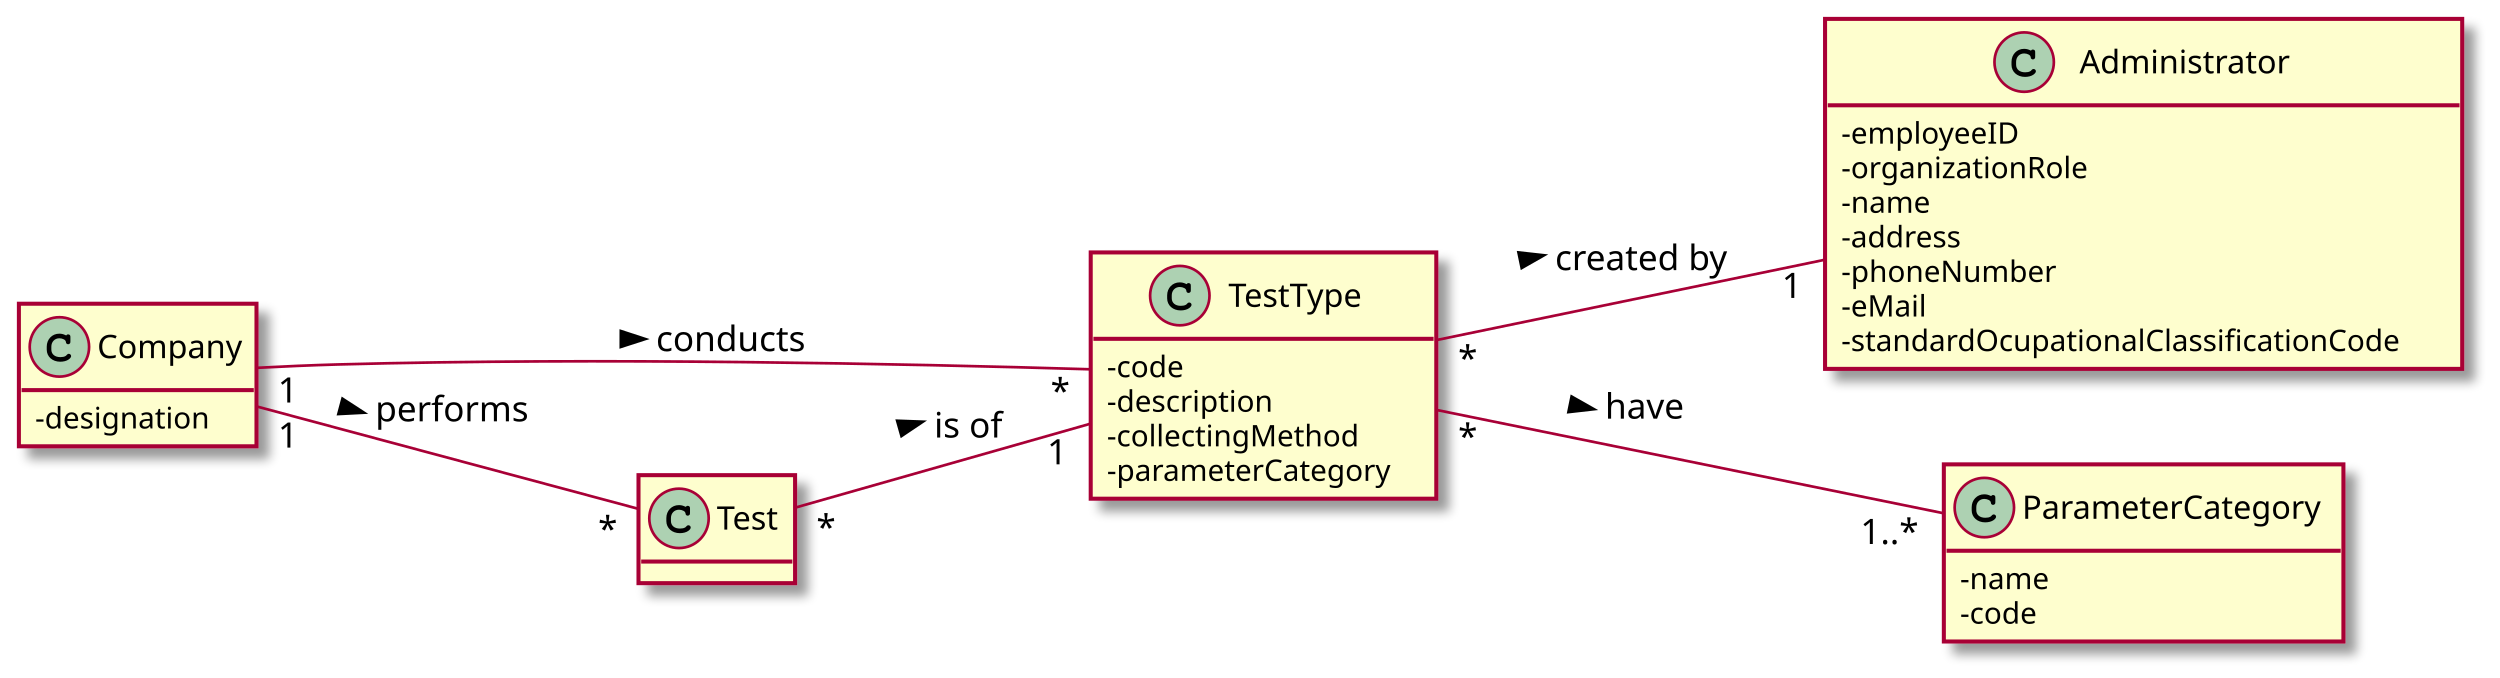
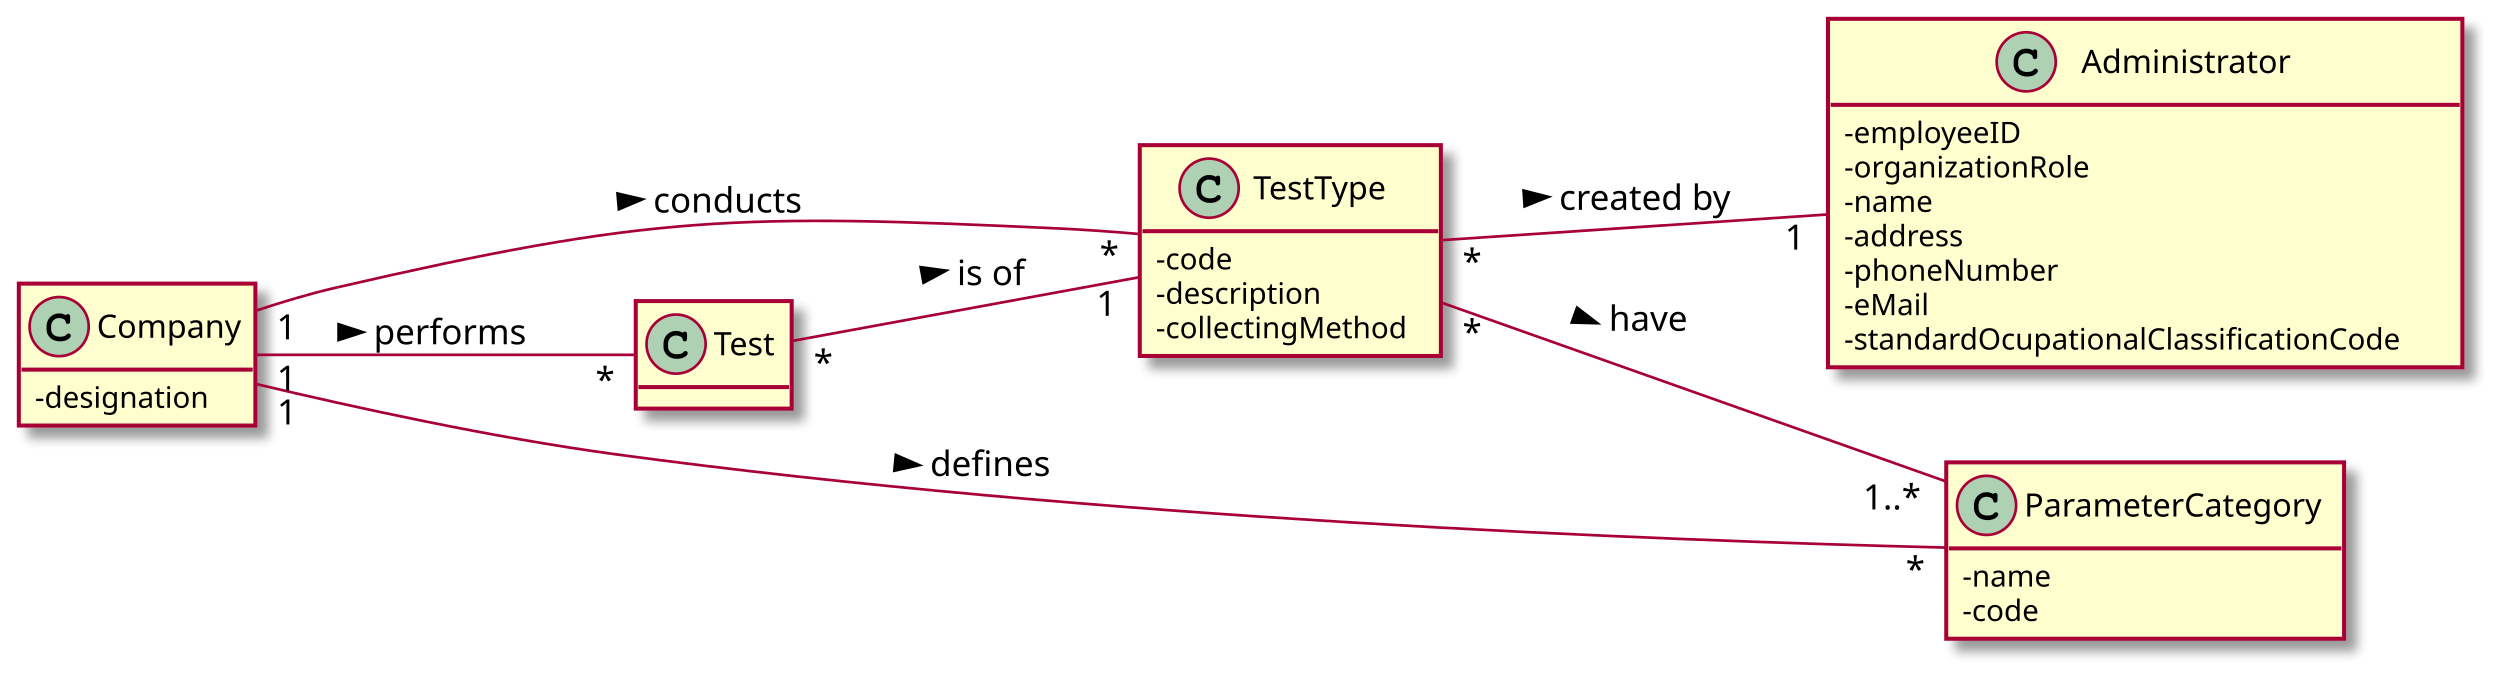
- <svg xmlns="http://www.w3.org/2000/svg" contentScriptType="application/ecmascript" contentStyleType="text/css" height="251px" preserveAspectRatio="none" style="width:926px;height:251px;" version="1.1" viewBox="0 0 926 251" width="926px" zoomAndPan="magnify">
+ <svg xmlns="http://www.w3.org/2000/svg" contentScriptType="application/ecmascript" contentStyleType="text/css" height="251px" preserveAspectRatio="none" style="width:930px;height:251px;" version="1.1" viewBox="0 0 930 251" width="930px" zoomAndPan="magnify">
  <defs>
-     <filter height="300%" id="fjfsftbz4r5l4" width="300%" x="-1" y="-1">
+     <filter height="300%" id="f18v3hsfueey03" width="300%" x="-1" y="-1">
      <feGaussianBlur result="blurOut" stdDeviation="2.0" />
      <feColorMatrix in="blurOut" result="blurOut2" type="matrix" values="0 0 0 0 0 0 0 0 0 0 0 0 0 0 0 0 0 0 .4 0" />
      <feOffset dx="4.0" dy="4.0" in="blurOut2" result="blurOut3" />
      <feBlend in="SourceGraphic" in2="blurOut3" mode="normal" />
    </filter>
  </defs>
  <g>
-     <rect codeLine="5" fill="#FEFECE" filter="url(#fjfsftbz4r5l4)" height="91.219" id="TestType" style="stroke:#A80036;stroke-width:1.5;" width="128" x="404" y="93.5" />
-     <ellipse cx="437" cy="109.5" fill="#ADD1B2" rx="11" ry="11" style="stroke:#A80036;stroke-width:1.0;" />
-     <path d="M439.344,105.172 C438.406,104.734 437.812,104.594 436.938,104.594 C434.312,104.594 432.312,106.672 432.312,109.391 L432.312,110.516 C432.312,113.094 434.422,114.984 437.312,114.984 C438.531,114.984 439.688,114.688 440.438,114.141 C441.016,113.734 441.344,113.281 441.344,112.891 C441.344,112.438 440.953,112.047 440.484,112.047 C440.266,112.047 440.062,112.125 439.875,112.312 C439.422,112.797 439.422,112.797 439.234,112.891 C438.812,113.156 438.125,113.281 437.359,113.281 C435.312,113.281 434.016,112.188 434.016,110.484 L434.016,109.391 C434.016,107.609 435.266,106.297 437,106.297 C437.578,106.297 438.188,106.453 438.656,106.703 C439.141,106.984 439.312,107.203 439.406,107.609 C439.469,108.016 439.5,108.141 439.641,108.266 C439.781,108.406 440.016,108.516 440.234,108.516 C440.5,108.516 440.766,108.375 440.938,108.156 C441.047,108 441.078,107.812 441.078,107.391 L441.078,105.969 C441.078,105.531 441.062,105.406 440.969,105.25 C440.812,104.984 440.531,104.844 440.234,104.844 C439.938,104.844 439.734,104.938 439.516,105.25 L439.344,105.172 Z " fill="#000000" />
-     <text fill="#000000" font-family="sans-serif" font-size="12" lengthAdjust="spacing" textLength="56" x="455" y="113.654">TestType</text>
-     <line style="stroke:#A80036;stroke-width:1.5;" x1="405" x2="531" y1="125.5" y2="125.5" />
-     <text fill="#000000" font-family="sans-serif" font-size="11" lengthAdjust="spacing" textLength="32" x="410" y="139.71">-code</text>
-     <text fill="#000000" font-family="sans-serif" font-size="11" lengthAdjust="spacing" textLength="66" x="410" y="152.515">-description</text>
-     <text fill="#000000" font-family="sans-serif" font-size="11" lengthAdjust="spacing" textLength="100" x="410" y="165.32">-collectingMethod</text>
-     <text fill="#000000" font-family="sans-serif" font-size="11" lengthAdjust="spacing" textLength="116" x="410" y="178.125">-parameterCategory</text>
-     <rect codeLine="12" fill="#FEFECE" filter="url(#fjfsftbz4r5l4)" height="52.805" id="Company" style="stroke:#A80036;stroke-width:1.5;" width="88" x="7" y="112.5" />
-     <ellipse cx="22" cy="128.5" fill="#ADD1B2" rx="11" ry="11" style="stroke:#A80036;stroke-width:1.0;" />
-     <path d="M24.344,124.172 C23.406,123.734 22.812,123.594 21.938,123.594 C19.312,123.594 17.312,125.672 17.312,128.391 L17.312,129.516 C17.312,132.094 19.422,133.984 22.312,133.984 C23.531,133.984 24.688,133.688 25.438,133.141 C26.016,132.734 26.344,132.281 26.344,131.891 C26.344,131.438 25.953,131.047 25.484,131.047 C25.266,131.047 25.062,131.125 24.875,131.312 C24.422,131.797 24.422,131.797 24.234,131.891 C23.812,132.156 23.125,132.281 22.359,132.281 C20.312,132.281 19.016,131.188 19.016,129.484 L19.016,128.391 C19.016,126.609 20.266,125.297 22,125.297 C22.578,125.297 23.188,125.453 23.656,125.703 C24.141,125.984 24.312,126.203 24.406,126.609 C24.469,127.016 24.5,127.141 24.641,127.266 C24.781,127.406 25.016,127.516 25.234,127.516 C25.5,127.516 25.766,127.375 25.938,127.156 C26.047,127 26.078,126.812 26.078,126.391 L26.078,124.969 C26.078,124.531 26.062,124.406 25.969,124.25 C25.812,123.984 25.531,123.844 25.234,123.844 C24.938,123.844 24.734,123.938 24.516,124.25 L24.344,124.172 Z " fill="#000000" />
-     <text fill="#000000" font-family="sans-serif" font-size="12" lengthAdjust="spacing" textLength="56" x="36" y="132.654">Company</text>
-     <line style="stroke:#A80036;stroke-width:1.5;" x1="8" x2="94" y1="144.5" y2="144.5" />
-     <text fill="#000000" font-family="sans-serif" font-size="11" lengthAdjust="spacing" textLength="70" x="13" y="158.71">-designation</text>
-     <rect codeLine="16" fill="#FEFECE" filter="url(#fjfsftbz4r5l4)" height="40" id="Test" style="stroke:#A80036;stroke-width:1.5;" width="58" x="236.5" y="176" />
-     <ellipse cx="251.5" cy="192" fill="#ADD1B2" rx="11" ry="11" style="stroke:#A80036;stroke-width:1.0;" />
-     <path d="M253.844,187.672 C252.906,187.234 252.312,187.094 251.438,187.094 C248.812,187.094 246.812,189.172 246.812,191.891 L246.812,193.016 C246.812,195.594 248.922,197.484 251.812,197.484 C253.031,197.484 254.188,197.188 254.938,196.641 C255.516,196.234 255.844,195.781 255.844,195.391 C255.844,194.938 255.453,194.547 254.984,194.547 C254.766,194.547 254.562,194.625 254.375,194.812 C253.922,195.297 253.922,195.297 253.734,195.391 C253.312,195.656 252.625,195.781 251.859,195.781 C249.812,195.781 248.516,194.688 248.516,192.984 L248.516,191.891 C248.516,190.109 249.766,188.797 251.5,188.797 C252.078,188.797 252.688,188.953 253.156,189.203 C253.641,189.484 253.812,189.703 253.906,190.109 C253.969,190.516 254,190.641 254.141,190.766 C254.281,190.906 254.516,191.016 254.734,191.016 C255,191.016 255.266,190.875 255.438,190.656 C255.547,190.5 255.578,190.312 255.578,189.891 L255.578,188.469 C255.578,188.031 255.562,187.906 255.469,187.75 C255.312,187.484 255.031,187.344 254.734,187.344 C254.438,187.344 254.234,187.438 254.016,187.75 L253.844,187.672 Z " fill="#000000" />
-     <text fill="#000000" font-family="sans-serif" font-size="12" lengthAdjust="spacing" textLength="26" x="265.5" y="196.154">Test</text>
-     <line style="stroke:#A80036;stroke-width:1.5;" x1="237.5" x2="293.5" y1="208" y2="208" />
-     <rect codeLine="19" fill="#FEFECE" filter="url(#fjfsftbz4r5l4)" height="129.633" id="Administrator" style="stroke:#A80036;stroke-width:1.5;" width="236" x="676" y="7" />
-     <ellipse cx="749.75" cy="23" fill="#ADD1B2" rx="11" ry="11" style="stroke:#A80036;stroke-width:1.0;" />
-     <path d="M752.094,18.672 C751.156,18.234 750.562,18.094 749.688,18.094 C747.062,18.094 745.062,20.172 745.062,22.891 L745.062,24.016 C745.062,26.594 747.172,28.484 750.062,28.484 C751.281,28.484 752.438,28.188 753.188,27.641 C753.766,27.234 754.094,26.781 754.094,26.391 C754.094,25.938 753.703,25.547 753.234,25.547 C753.016,25.547 752.812,25.625 752.625,25.812 C752.172,26.297 752.172,26.297 751.984,26.391 C751.562,26.656 750.875,26.781 750.109,26.781 C748.062,26.781 746.766,25.688 746.766,23.984 L746.766,22.891 C746.766,21.109 748.016,19.797 749.75,19.797 C750.328,19.797 750.938,19.953 751.406,20.203 C751.891,20.484 752.062,20.703 752.156,21.109 C752.219,21.516 752.25,21.641 752.391,21.766 C752.531,21.906 752.766,22.016 752.984,22.016 C753.25,22.016 753.516,21.875 753.688,21.656 C753.797,21.5 753.828,21.312 753.828,20.891 L753.828,19.469 C753.828,19.031 753.812,18.906 753.719,18.75 C753.562,18.484 753.281,18.344 752.984,18.344 C752.688,18.344 752.484,18.438 752.266,18.75 L752.094,18.672 Z " fill="#000000" />
-     <text fill="#000000" font-family="sans-serif" font-size="12" lengthAdjust="spacing" textLength="80" x="770.25" y="27.154">Administrator</text>
-     <line style="stroke:#A80036;stroke-width:1.5;" x1="677" x2="911" y1="39" y2="39" />
-     <text fill="#000000" font-family="sans-serif" font-size="11" lengthAdjust="spacing" textLength="75" x="682" y="53.21">-employeeID</text>
-     <text fill="#000000" font-family="sans-serif" font-size="11" lengthAdjust="spacing" textLength="99" x="682" y="66.015">-organizationRole</text>
-     <text fill="#000000" font-family="sans-serif" font-size="11" lengthAdjust="spacing" textLength="37" x="682" y="78.82">-name</text>
-     <text fill="#000000" font-family="sans-serif" font-size="11" lengthAdjust="spacing" textLength="49" x="682" y="91.624">-address</text>
-     <text fill="#000000" font-family="sans-serif" font-size="11" lengthAdjust="spacing" textLength="85" x="682" y="104.429">-phoneNumber</text>
-     <text fill="#000000" font-family="sans-serif" font-size="11" lengthAdjust="spacing" textLength="34" x="682" y="117.234">-eMail</text>
-     <text fill="#000000" font-family="sans-serif" font-size="11" lengthAdjust="spacing" textLength="224" x="682" y="130.039">-standardOcupationalClassificationCode</text>
-     <rect codeLine="29" fill="#FEFECE" filter="url(#fjfsftbz4r5l4)" height="65.609" id="ParameterCategory" style="stroke:#A80036;stroke-width:1.5;" width="148" x="720" y="172" />
-     <ellipse cx="735" cy="188" fill="#ADD1B2" rx="11" ry="11" style="stroke:#A80036;stroke-width:1.0;" />
-     <path d="M737.344,183.672 C736.406,183.234 735.812,183.094 734.938,183.094 C732.312,183.094 730.312,185.172 730.312,187.891 L730.312,189.016 C730.312,191.594 732.422,193.484 735.312,193.484 C736.531,193.484 737.688,193.188 738.438,192.641 C739.016,192.234 739.344,191.781 739.344,191.391 C739.344,190.938 738.953,190.547 738.484,190.547 C738.266,190.547 738.062,190.625 737.875,190.812 C737.422,191.297 737.422,191.297 737.234,191.391 C736.812,191.656 736.125,191.781 735.359,191.781 C733.312,191.781 732.016,190.688 732.016,188.984 L732.016,187.891 C732.016,186.109 733.266,184.797 735,184.797 C735.578,184.797 736.188,184.953 736.656,185.203 C737.141,185.484 737.312,185.703 737.406,186.109 C737.469,186.516 737.5,186.641 737.641,186.766 C737.781,186.906 738.016,187.016 738.234,187.016 C738.5,187.016 738.766,186.875 738.938,186.656 C739.047,186.5 739.078,186.312 739.078,185.891 L739.078,184.469 C739.078,184.031 739.062,183.906 738.969,183.75 C738.812,183.484 738.531,183.344 738.234,183.344 C737.938,183.344 737.734,183.438 737.516,183.75 L737.344,183.672 Z " fill="#000000" />
-     <text fill="#000000" font-family="sans-serif" font-size="12" lengthAdjust="spacing" textLength="116" x="749" y="192.154">ParameterCategory</text>
-     <line style="stroke:#A80036;stroke-width:1.5;" x1="721" x2="867" y1="204" y2="204" />
-     <text fill="#000000" font-family="sans-serif" font-size="11" lengthAdjust="spacing" textLength="37" x="726" y="218.21">-name</text>
-     <text fill="#000000" font-family="sans-serif" font-size="11" lengthAdjust="spacing" textLength="32" x="726" y="231.015">-code</text>
-     <path codeLine="33" d="M95.217,136.24 C105.006,135.724 115.357,135.264 125,135 C222.345,132.335 335.324,134.726 403.955,136.789 " fill="none" id="Company-TestType" style="stroke:#A80036;stroke-width:1.0;" />
-     <polygon fill="#000000" points="239,125.575,229.96,122.62,229.95,128.498,239,125.575" style="stroke:#000000;stroke-width:1.0;" />
-     <text fill="#000000" font-family="sans-serif" font-size="13" lengthAdjust="spacing" textLength="58" x="243" y="130.067">conducts</text>
-     <text fill="#000000" font-family="sans-serif" font-size="13" lengthAdjust="spacing" textLength="8" x="102.901" y="149.089">1</text>
-     <text fill="#000000" font-family="sans-serif" font-size="13" lengthAdjust="spacing" textLength="7" x="389.145" y="149.463">*</text>
-     <path codeLine="34" d="M294.802,187.954 C322.975,179.945 367.173,167.38 403.736,156.985 " fill="none" id="Test-TestType" style="stroke:#A80036;stroke-width:1.0;" />
-     <polygon fill="#000000" points="341.809,156.199,332.305,155.846,333.913,161.5,341.809,156.199" style="stroke:#000000;stroke-width:1.0;" />
-     <text fill="#000000" font-family="sans-serif" font-size="13" lengthAdjust="spacing" textLength="27" x="346" y="162.067">is of</text>
-     <text fill="#000000" font-family="sans-serif" font-size="13" lengthAdjust="spacing" textLength="7" x="302.387" y="199.91">*</text>
-     <text fill="#000000" font-family="sans-serif" font-size="13" lengthAdjust="spacing" textLength="8" x="387.843" y="171.994">1</text>
-     <path codeLine="35" d="M95.002,150.535 C137.206,161.855 200.343,178.791 236.46,188.479 " fill="none" id="Company-Test" style="stroke:#A80036;stroke-width:1.0;" />
-     <polygon fill="#000000" points="134.829,152.862,126.854,147.68,125.332,153.357,134.829,152.862" style="stroke:#000000;stroke-width:1.0;" />
-     <text fill="#000000" font-family="sans-serif" font-size="13" lengthAdjust="spacing" textLength="59" x="139" y="156.067">performs</text>
-     <text fill="#000000" font-family="sans-serif" font-size="13" lengthAdjust="spacing" textLength="8" x="102.953" y="165.781">1</text>
-     <text fill="#000000" font-family="sans-serif" font-size="13" lengthAdjust="spacing" textLength="7" x="221.528" y="200.556">*</text>
-     <path codeLine="36" d="M532.24,125.923 C573.031,117.487 627.332,106.259 675.818,96.232 " fill="none" id="TestType-Administrator" style="stroke:#A80036;stroke-width:1.0;" />
-     <polygon fill="#000000" points="571.896,94.554,562.444,93.507,563.634,99.264,571.896,94.554" style="stroke:#000000;stroke-width:1.0;" />
-     <text fill="#000000" font-family="sans-serif" font-size="13" lengthAdjust="spacing" textLength="69" x="576" y="100.067">created by</text>
-     <text fill="#000000" font-family="sans-serif" font-size="13" lengthAdjust="spacing" textLength="7" x="540.072" y="137.34">*</text>
-     <text fill="#000000" font-family="sans-serif" font-size="13" lengthAdjust="spacing" textLength="8" x="659.991" y="110.348">1</text>
-     <path codeLine="37" d="M532.24,151.882 C586.014,162.836 663.266,178.573 719.726,190.074 " fill="none" id="TestType-ParameterCategory" style="stroke:#A80036;stroke-width:1.0;" />
-     <polygon fill="#000000" points="590.399,151.564,582.123,146.879,580.95,152.639,590.399,151.564" style="stroke:#000000;stroke-width:1.0;" />
-     <text fill="#000000" font-family="sans-serif" font-size="13" lengthAdjust="spacing" textLength="32" x="594.5" y="155.067">have</text>
-     <text fill="#000000" font-family="sans-serif" font-size="13" lengthAdjust="spacing" textLength="7" x="540.072" y="166.301">*</text>
-     <text fill="#000000" font-family="sans-serif" font-size="13" lengthAdjust="spacing" textLength="23" x="689.087" y="201.503">1..*</text>
+     <rect codeLine="5" fill="#FEFECE" filter="url(#f18v3hsfueey03)" height="78.414" id="TestType" style="stroke:#A80036;stroke-width:1.5;" width="112" x="424" y="54" />
+     <ellipse cx="449.8" cy="70" fill="#ADD1B2" rx="11" ry="11" style="stroke:#A80036;stroke-width:1.0;" />
+     <path d="M452.144,65.672 C451.206,65.234 450.613,65.094 449.738,65.094 C447.113,65.094 445.113,67.172 445.113,69.891 L445.113,71.016 C445.113,73.594 447.222,75.484 450.113,75.484 C451.331,75.484 452.488,75.188 453.238,74.641 C453.816,74.234 454.144,73.781 454.144,73.391 C454.144,72.938 453.753,72.547 453.284,72.547 C453.066,72.547 452.863,72.625 452.675,72.812 C452.222,73.297 452.222,73.297 452.034,73.391 C451.613,73.656 450.925,73.781 450.159,73.781 C448.113,73.781 446.816,72.688 446.816,70.984 L446.816,69.891 C446.816,68.109 448.066,66.797 449.8,66.797 C450.378,66.797 450.988,66.953 451.456,67.203 C451.941,67.484 452.113,67.703 452.206,68.109 C452.269,68.516 452.3,68.641 452.441,68.766 C452.581,68.906 452.816,69.016 453.034,69.016 C453.3,69.016 453.566,68.875 453.738,68.656 C453.847,68.5 453.878,68.312 453.878,67.891 L453.878,66.469 C453.878,66.031 453.863,65.906 453.769,65.75 C453.613,65.484 453.331,65.344 453.034,65.344 C452.738,65.344 452.534,65.438 452.316,65.75 L452.144,65.672 Z " fill="#000000" />
+     <text fill="#000000" font-family="sans-serif" font-size="12" lengthAdjust="spacing" textLength="56" x="466.2" y="74.154">TestType</text>
+     <line style="stroke:#A80036;stroke-width:1.5;" x1="425" x2="535" y1="86" y2="86" />
+     <text fill="#000000" font-family="sans-serif" font-size="11" lengthAdjust="spacing" textLength="32" x="430" y="100.21">-code</text>
+     <text fill="#000000" font-family="sans-serif" font-size="11" lengthAdjust="spacing" textLength="66" x="430" y="113.015">-description</text>
+     <text fill="#000000" font-family="sans-serif" font-size="11" lengthAdjust="spacing" textLength="100" x="430" y="125.82">-collectingMethod</text>
+     <rect codeLine="11" fill="#FEFECE" filter="url(#f18v3hsfueey03)" height="52.805" id="Company" style="stroke:#A80036;stroke-width:1.5;" width="88" x="7" y="105.5" />
+     <ellipse cx="22" cy="121.5" fill="#ADD1B2" rx="11" ry="11" style="stroke:#A80036;stroke-width:1.0;" />
+     <path d="M24.344,117.172 C23.406,116.734 22.812,116.594 21.938,116.594 C19.312,116.594 17.312,118.672 17.312,121.391 L17.312,122.516 C17.312,125.094 19.422,126.984 22.312,126.984 C23.531,126.984 24.688,126.688 25.438,126.141 C26.016,125.734 26.344,125.281 26.344,124.891 C26.344,124.438 25.953,124.047 25.484,124.047 C25.266,124.047 25.062,124.125 24.875,124.312 C24.422,124.797 24.422,124.797 24.234,124.891 C23.812,125.156 23.125,125.281 22.359,125.281 C20.312,125.281 19.016,124.188 19.016,122.484 L19.016,121.391 C19.016,119.609 20.266,118.297 22,118.297 C22.578,118.297 23.188,118.453 23.656,118.703 C24.141,118.984 24.312,119.203 24.406,119.609 C24.469,120.016 24.5,120.141 24.641,120.266 C24.781,120.406 25.016,120.516 25.234,120.516 C25.5,120.516 25.766,120.375 25.938,120.156 C26.047,120 26.078,119.812 26.078,119.391 L26.078,117.969 C26.078,117.531 26.062,117.406 25.969,117.25 C25.812,116.984 25.531,116.844 25.234,116.844 C24.938,116.844 24.734,116.938 24.516,117.25 L24.344,117.172 Z " fill="#000000" />
+     <text fill="#000000" font-family="sans-serif" font-size="12" lengthAdjust="spacing" textLength="56" x="36" y="125.654">Company</text>
+     <line style="stroke:#A80036;stroke-width:1.5;" x1="8" x2="94" y1="137.5" y2="137.5" />
+     <text fill="#000000" font-family="sans-serif" font-size="11" lengthAdjust="spacing" textLength="70" x="13" y="151.71">-designation</text>
+     <rect codeLine="15" fill="#FEFECE" filter="url(#f18v3hsfueey03)" height="40" id="Test" style="stroke:#A80036;stroke-width:1.5;" width="58" x="236.5" y="112" />
+     <ellipse cx="251.5" cy="128" fill="#ADD1B2" rx="11" ry="11" style="stroke:#A80036;stroke-width:1.0;" />
+     <path d="M253.844,123.672 C252.906,123.234 252.312,123.094 251.438,123.094 C248.812,123.094 246.812,125.172 246.812,127.891 L246.812,129.016 C246.812,131.594 248.922,133.484 251.812,133.484 C253.031,133.484 254.188,133.188 254.938,132.641 C255.516,132.234 255.844,131.781 255.844,131.391 C255.844,130.938 255.453,130.547 254.984,130.547 C254.766,130.547 254.562,130.625 254.375,130.812 C253.922,131.297 253.922,131.297 253.734,131.391 C253.312,131.656 252.625,131.781 251.859,131.781 C249.812,131.781 248.516,130.688 248.516,128.984 L248.516,127.891 C248.516,126.109 249.766,124.797 251.5,124.797 C252.078,124.797 252.688,124.953 253.156,125.203 C253.641,125.484 253.812,125.703 253.906,126.109 C253.969,126.516 254,126.641 254.141,126.766 C254.281,126.906 254.516,127.016 254.734,127.016 C255,127.016 255.266,126.875 255.438,126.656 C255.547,126.5 255.578,126.312 255.578,125.891 L255.578,124.469 C255.578,124.031 255.562,123.906 255.469,123.75 C255.312,123.484 255.031,123.344 254.734,123.344 C254.438,123.344 254.234,123.438 254.016,123.75 L253.844,123.672 Z " fill="#000000" />
+     <text fill="#000000" font-family="sans-serif" font-size="12" lengthAdjust="spacing" textLength="26" x="265.5" y="132.154">Test</text>
+     <line style="stroke:#A80036;stroke-width:1.5;" x1="237.5" x2="293.5" y1="144" y2="144" />
+     <rect codeLine="18" fill="#FEFECE" filter="url(#f18v3hsfueey03)" height="129.633" id="Administrator" style="stroke:#A80036;stroke-width:1.5;" width="236" x="680" y="7" />
+     <ellipse cx="753.75" cy="23" fill="#ADD1B2" rx="11" ry="11" style="stroke:#A80036;stroke-width:1.0;" />
+     <path d="M756.094,18.672 C755.156,18.234 754.562,18.094 753.688,18.094 C751.062,18.094 749.062,20.172 749.062,22.891 L749.062,24.016 C749.062,26.594 751.172,28.484 754.062,28.484 C755.281,28.484 756.438,28.188 757.188,27.641 C757.766,27.234 758.094,26.781 758.094,26.391 C758.094,25.938 757.703,25.547 757.234,25.547 C757.016,25.547 756.812,25.625 756.625,25.812 C756.172,26.297 756.172,26.297 755.984,26.391 C755.562,26.656 754.875,26.781 754.109,26.781 C752.062,26.781 750.766,25.688 750.766,23.984 L750.766,22.891 C750.766,21.109 752.016,19.797 753.75,19.797 C754.328,19.797 754.938,19.953 755.406,20.203 C755.891,20.484 756.062,20.703 756.156,21.109 C756.219,21.516 756.25,21.641 756.391,21.766 C756.531,21.906 756.766,22.016 756.984,22.016 C757.25,22.016 757.516,21.875 757.688,21.656 C757.797,21.5 757.828,21.312 757.828,20.891 L757.828,19.469 C757.828,19.031 757.812,18.906 757.719,18.75 C757.562,18.484 757.281,18.344 756.984,18.344 C756.688,18.344 756.484,18.438 756.266,18.75 L756.094,18.672 Z " fill="#000000" />
+     <text fill="#000000" font-family="sans-serif" font-size="12" lengthAdjust="spacing" textLength="80" x="774.25" y="27.154">Administrator</text>
+     <line style="stroke:#A80036;stroke-width:1.5;" x1="681" x2="915" y1="39" y2="39" />
+     <text fill="#000000" font-family="sans-serif" font-size="11" lengthAdjust="spacing" textLength="75" x="686" y="53.21">-employeeID</text>
+     <text fill="#000000" font-family="sans-serif" font-size="11" lengthAdjust="spacing" textLength="99" x="686" y="66.015">-organizationRole</text>
+     <text fill="#000000" font-family="sans-serif" font-size="11" lengthAdjust="spacing" textLength="37" x="686" y="78.82">-name</text>
+     <text fill="#000000" font-family="sans-serif" font-size="11" lengthAdjust="spacing" textLength="49" x="686" y="91.624">-address</text>
+     <text fill="#000000" font-family="sans-serif" font-size="11" lengthAdjust="spacing" textLength="85" x="686" y="104.429">-phoneNumber</text>
+     <text fill="#000000" font-family="sans-serif" font-size="11" lengthAdjust="spacing" textLength="34" x="686" y="117.234">-eMail</text>
+     <text fill="#000000" font-family="sans-serif" font-size="11" lengthAdjust="spacing" textLength="224" x="686" y="130.039">-standardOcupationalClassificationCode</text>
+     <rect codeLine="28" fill="#FEFECE" filter="url(#f18v3hsfueey03)" height="65.609" id="ParameterCategory" style="stroke:#A80036;stroke-width:1.5;" width="148" x="724" y="172" />
+     <ellipse cx="739" cy="188" fill="#ADD1B2" rx="11" ry="11" style="stroke:#A80036;stroke-width:1.0;" />
+     <path d="M741.344,183.672 C740.406,183.234 739.812,183.094 738.938,183.094 C736.312,183.094 734.312,185.172 734.312,187.891 L734.312,189.016 C734.312,191.594 736.422,193.484 739.312,193.484 C740.531,193.484 741.688,193.188 742.438,192.641 C743.016,192.234 743.344,191.781 743.344,191.391 C743.344,190.938 742.953,190.547 742.484,190.547 C742.266,190.547 742.062,190.625 741.875,190.812 C741.422,191.297 741.422,191.297 741.234,191.391 C740.812,191.656 740.125,191.781 739.359,191.781 C737.312,191.781 736.016,190.688 736.016,188.984 L736.016,187.891 C736.016,186.109 737.266,184.797 739,184.797 C739.578,184.797 740.188,184.953 740.656,185.203 C741.141,185.484 741.312,185.703 741.406,186.109 C741.469,186.516 741.5,186.641 741.641,186.766 C741.781,186.906 742.016,187.016 742.234,187.016 C742.5,187.016 742.766,186.875 742.938,186.656 C743.047,186.5 743.078,186.312 743.078,185.891 L743.078,184.469 C743.078,184.031 743.062,183.906 742.969,183.75 C742.812,183.484 742.531,183.344 742.234,183.344 C741.938,183.344 741.734,183.438 741.516,183.75 L741.344,183.672 Z " fill="#000000" />
+     <text fill="#000000" font-family="sans-serif" font-size="12" lengthAdjust="spacing" textLength="116" x="753" y="192.154">ParameterCategory</text>
+     <line style="stroke:#A80036;stroke-width:1.5;" x1="725" x2="871" y1="204" y2="204" />
+     <text fill="#000000" font-family="sans-serif" font-size="11" lengthAdjust="spacing" textLength="37" x="730" y="218.21">-name</text>
+     <text fill="#000000" font-family="sans-serif" font-size="11" lengthAdjust="spacing" textLength="32" x="730" y="231.015">-code</text>
+     <path codeLine="32" d="M95.194,115.573 C104.892,112.345 115.211,109.263 125,107 C241.873,79.986 274.177,79.374 394,85 C403.624,85.452 413.84,86.19 423.728,87.04 " fill="none" id="Company-TestType" style="stroke:#A80036;stroke-width:1.0;" />
+     <polygon fill="#000000" points="238.981,74.134,229.716,71.989,230.224,77.844,238.981,74.134" style="stroke:#000000;stroke-width:1.0;" />
+     <text fill="#000000" font-family="sans-serif" font-size="13" lengthAdjust="spacing" textLength="58" x="243" y="79.067">conducts</text>
+     <text fill="#000000" font-family="sans-serif" font-size="13" lengthAdjust="spacing" textLength="8" x="102.875" y="126.243">1</text>
+     <text fill="#000000" font-family="sans-serif" font-size="13" lengthAdjust="spacing" textLength="7" x="409.07" y="99.286">*</text>
+     <path codeLine="33" d="M95.344,142.868 C130.994,151.37 182.959,162.761 229,169 C405.49,192.915 615.037,201 723.594,203.691 " fill="none" id="Company-ParameterCategory" style="stroke:#A80036;stroke-width:1.0;" />
+     <polygon fill="#000000" points="341.977,173.048,333.257,169.251,332.69,175.102,341.977,173.048" style="stroke:#000000;stroke-width:1.0;" />
+     <text fill="#000000" font-family="sans-serif" font-size="13" lengthAdjust="spacing" textLength="47" x="346" y="177.067">defines</text>
+     <text fill="#000000" font-family="sans-serif" font-size="13" lengthAdjust="spacing" textLength="8" x="103.048" y="157.889">1</text>
+     <text fill="#000000" font-family="sans-serif" font-size="13" lengthAdjust="spacing" textLength="7" x="708.925" y="216.393">*</text>
+     <path codeLine="34" d="M294.718,126.821 C327.459,120.812 382.231,110.76 423.573,103.172 " fill="none" id="Test-TestType" style="stroke:#A80036;stroke-width:1.0;" />
+     <polygon fill="#000000" points="351.918,100.664,342.491,99.406,343.552,105.187,351.918,100.664" style="stroke:#000000;stroke-width:1.0;" />
+     <text fill="#000000" font-family="sans-serif" font-size="13" lengthAdjust="spacing" textLength="27" x="356" y="106.067">is of</text>
+     <text fill="#000000" font-family="sans-serif" font-size="13" lengthAdjust="spacing" textLength="7" x="302.693" y="139.47">*</text>
+     <text fill="#000000" font-family="sans-serif" font-size="13" lengthAdjust="spacing" textLength="8" x="407.831" y="117.485">1</text>
+     <path codeLine="35" d="M95.002,132 C137.206,132 200.343,132 236.46,132 " fill="none" id="Company-Test" style="stroke:#A80036;stroke-width:1.0;" />
+     <polygon fill="#000000" points="135,123.566,125.955,120.627,125.955,126.505,135,123.566" style="stroke:#000000;stroke-width:1.0;" />
+     <text fill="#000000" font-family="sans-serif" font-size="13" lengthAdjust="spacing" textLength="59" x="139" y="128.067">performs</text>
+     <text fill="#000000" font-family="sans-serif" font-size="13" lengthAdjust="spacing" textLength="8" x="102.953" y="145.336">1</text>
+     <text fill="#000000" font-family="sans-serif" font-size="13" lengthAdjust="spacing" textLength="7" x="221.528" y="145.911">*</text>
+     <path codeLine="36" d="M536.043,89.342 C575.653,86.71 630.553,83.061 679.782,79.79 " fill="none" id="TestType-Administrator" style="stroke:#A80036;stroke-width:1.0;" />
+     <polygon fill="#000000" points="575.989,73.235,566.769,70.902,567.159,76.767,575.989,73.235" style="stroke:#000000;stroke-width:1.0;" />
+     <text fill="#000000" font-family="sans-serif" font-size="13" lengthAdjust="spacing" textLength="69" x="580" y="78.067">created by</text>
+     <text fill="#000000" font-family="sans-serif" font-size="13" lengthAdjust="spacing" textLength="7" x="544.044" y="101.906">*</text>
+     <text fill="#000000" font-family="sans-serif" font-size="13" lengthAdjust="spacing" textLength="8" x="663.952" y="92.852">1</text>
+     <path codeLine="37" d="M536.043,112.509 C588.119,130.966 666.625,158.791 723.926,179.101 " fill="none" id="TestType-ParameterCategory" style="stroke:#A80036;stroke-width:1.0;" />
+     <polygon fill="#000000" points="594.213,120.237,586.669,114.445,584.706,119.985,594.213,120.237" style="stroke:#000000;stroke-width:1.0;" />
+     <text fill="#000000" font-family="sans-serif" font-size="13" lengthAdjust="spacing" textLength="32" x="598.5" y="123.067">have</text>
+     <text fill="#000000" font-family="sans-serif" font-size="13" lengthAdjust="spacing" textLength="7" x="544.044" y="128.186">*</text>
+     <text fill="#000000" font-family="sans-serif" font-size="13" lengthAdjust="spacing" textLength="23" x="693.037" y="189.495">1..*</text>
  </g>
</svg>
